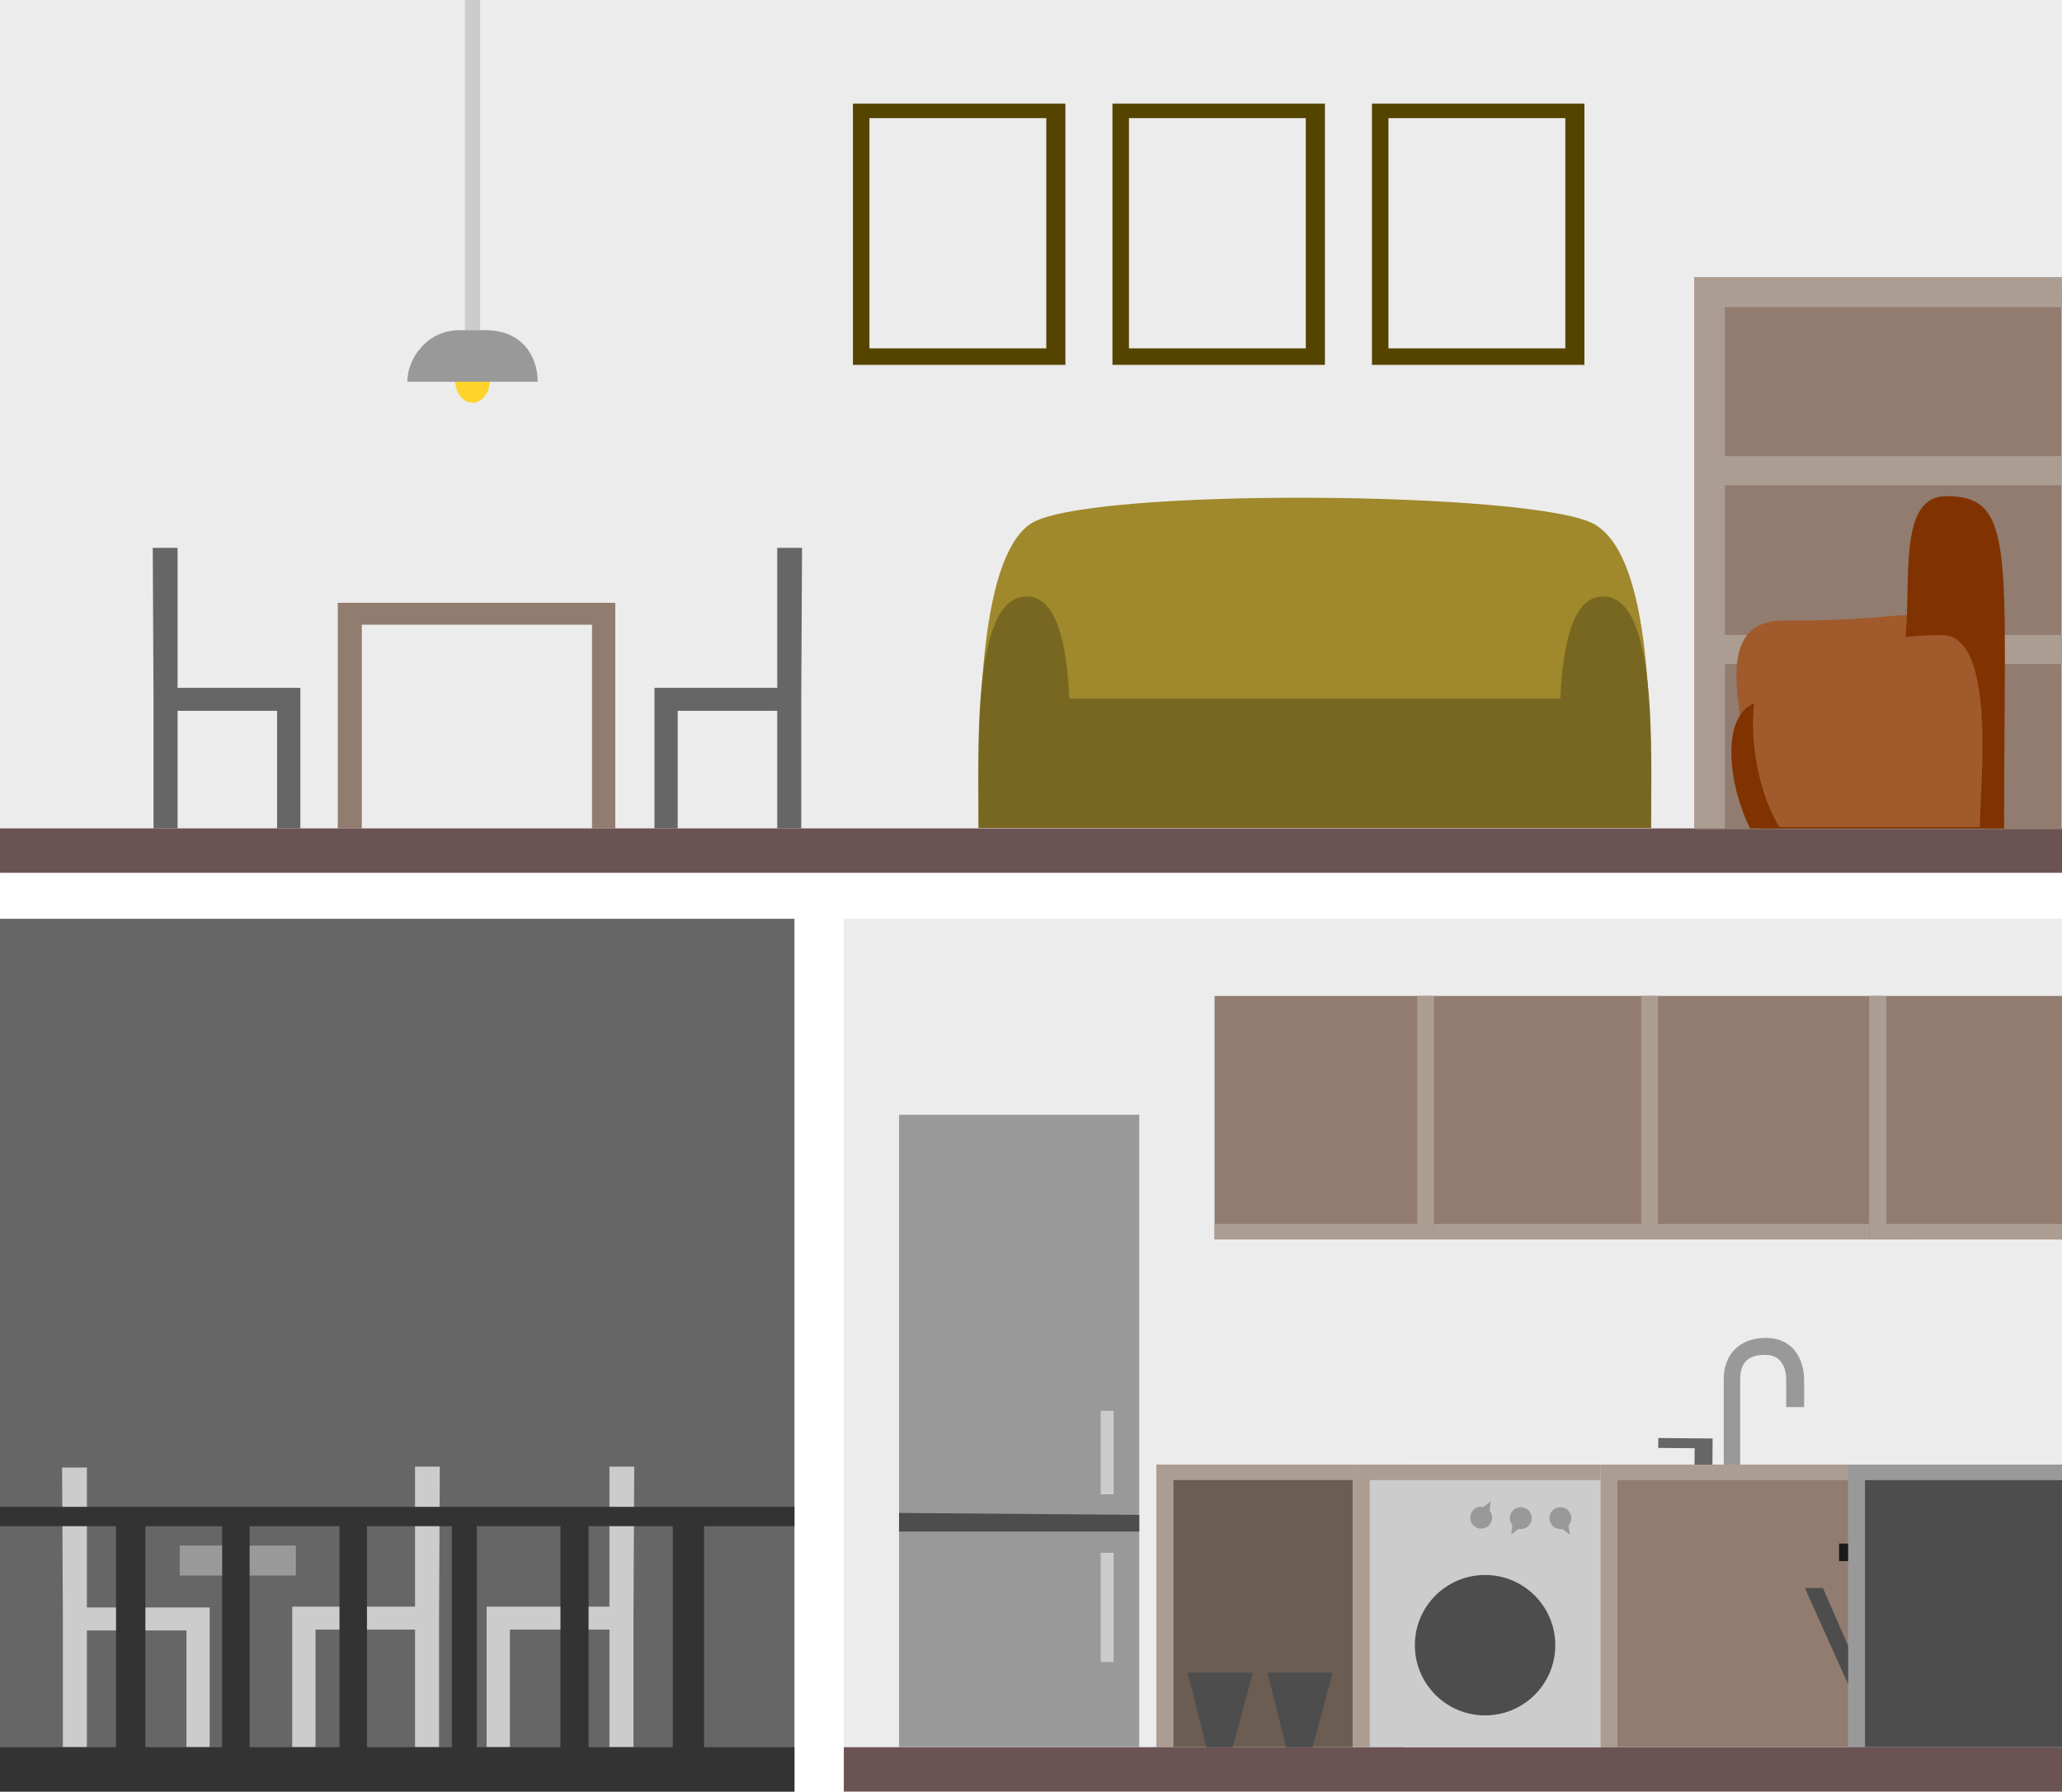
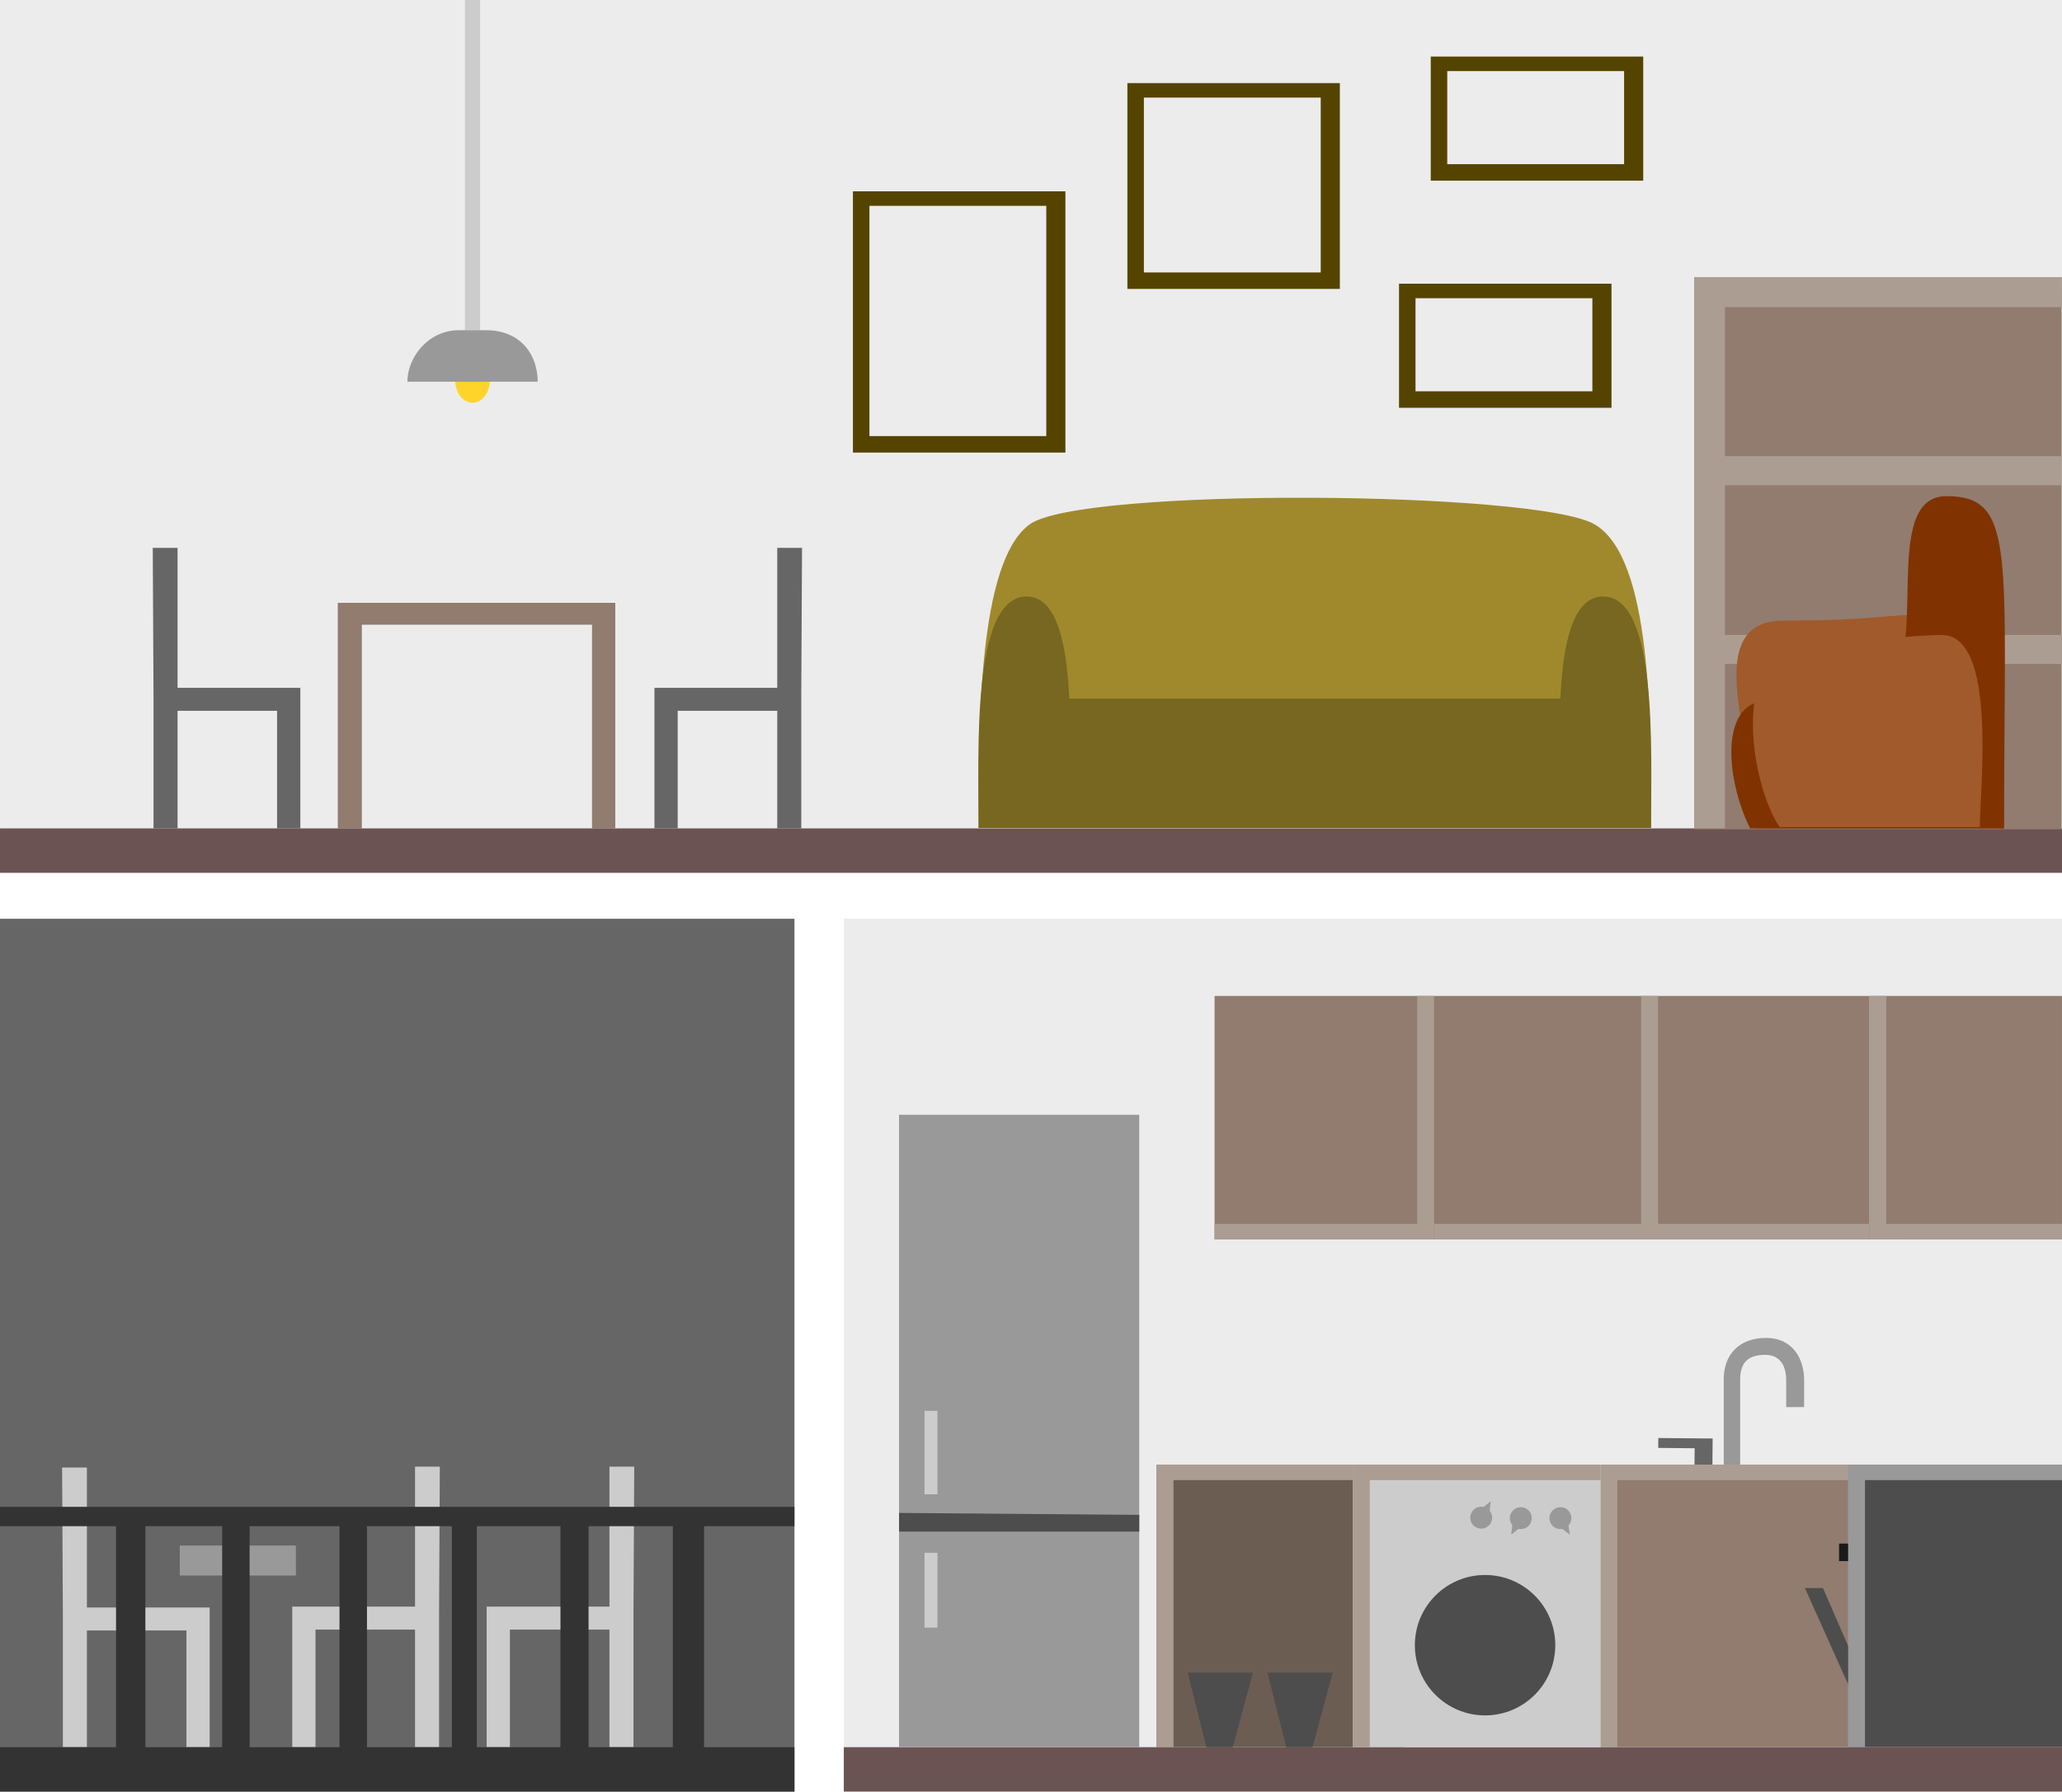
<svg xmlns="http://www.w3.org/2000/svg" width="463.933" height="403.157" viewBox="0 0 122.749 106.669" version="1.1" id="svg8">
  <defs id="defs2" />
  <g id="layer2" style="display:inline" transform="translate(-3.4144,-7.217529)" />
  <g id="layer1" transform="translate(-3.4144,-7.217521)">
    <g transform="matrix(1.152466,0,0,1.152466,-78.9707,3.326696)" id="g1691-94-2" />
    <g id="g10082" transform="translate(-505.4613,-27.74467)">
      <rect y="89.665" x="508.876" height="51.965" width="47.293" id="rect1325-0-3" style="display:inline;opacity:1;fill:#666666;fill-opacity:1;stroke:none;stroke-width:0.618;stroke-miterlimit:4;stroke-dasharray:none;stroke-opacity:1" transform="translate(0,-8.392334e-6)" />
      <path id="path1372-5-5-0-9" d="m 535.013,131.063 v 7.925 0 h -1.431 v -7.002 h -5.925 v 7.002 h -1.384 v -8.371 h 7.309 v -8.332 h 1.476 z" style="fill:#cccccc;fill-opacity:1;stroke:none;stroke-width:0.165px;stroke-linecap:butt;stroke-linejoin:miter;stroke-opacity:1" />
      <path id="path1372-5-5-0" d="m 512.618,131.116 v 7.872 0 h 1.431 v -6.95 h 5.925 v 6.95 h 1.384 v -8.318 h -7.309 v -8.332 h -1.476 z" style="fill:#cccccc;fill-opacity:1;stroke:none;stroke-width:0.165px;stroke-linecap:butt;stroke-linejoin:miter;stroke-opacity:1" />
      <path id="path1372-5-5-0-9-2" d="m 546.586,131.063 v 7.925 0 h -1.431 v -7.002 h -5.925 v 7.002 h -1.384 v -8.371 h 7.309 v -8.332 h 1.476 z" style="fill:#cccccc;fill-opacity:1;stroke:none;stroke-width:0.165px;stroke-linecap:butt;stroke-linejoin:miter;stroke-opacity:1" />
      <rect y="126.982" x="519.576" height="1.784" width="6.912" id="rect2433" style="opacity:1;fill:#999999;fill-opacity:1;stroke:none;stroke-width:0.846;stroke-miterlimit:4;stroke-dasharray:none;stroke-opacity:1" />
      <path id="path2410" d="m 508.876,124.678 v 1.152 h 6.907 l -2e-5,13.158 h -6.907 l 5e-5,2.643 h 47.293 l -5e-5,-2.643 h -5.383 l 2e-5,-13.158 h 5.383 v -1.152 z m 8.653,1.152 h 4.571 l -2e-5,13.158 h -4.571 z m 6.206,0 h 5.351 l -2e-5,13.158 h -5.351 z m 13.526,0 h 4.979 l -3e-5,13.158 h -4.979 z m -6.54,0 h 5.053 l -2e-5,13.158 h -5.053 z m 13.191,0 h 5.016 l -2e-5,13.158 h -5.016 z" style="fill:#333333;stroke:none;stroke-width:0.21px;stroke-linecap:butt;stroke-linejoin:miter;stroke-opacity:1" />
    </g>
    <g id="g10123" transform="translate(-505.4613,-27.74467)">
      <rect y="89.665" x="559.107" height="51.965" width="72.518" id="rect1325" style="display:inline;opacity:1;fill:#ececec;fill-opacity:1;stroke:none;stroke-width:0.766;stroke-miterlimit:4;stroke-dasharray:none;stroke-opacity:1" transform="translate(0,-8.392334e-6)" />
      <path id="rect2435" d="m 559.107,138.988 h 72.518 l 3e-5,2.643 h -72.518 z" style="opacity:1;fill:#6c5353;fill-opacity:1;stroke:none;stroke-width:0.846;stroke-miterlimit:4;stroke-dasharray:none;stroke-opacity:1" />
      <path style="fill:#666666;fill-opacity:1;stroke:none;stroke-width:0.165px;stroke-linecap:butt;stroke-linejoin:miter;stroke-opacity:1" d="m 610.813,122.311 0.015,-1.702 -3.234,-0.029 -0.006,0.589 2.169,0.02 -0.01,1.113 z" id="path1454" />
      <path id="path1588" d="m 576.694,138.988 v -37.654 h -14.299 v 37.654 z" style="fill:#999999;fill-opacity:1;stroke:none;stroke-width:0.165px;stroke-linecap:butt;stroke-linejoin:miter;stroke-opacity:1" />
      <path id="rect1327-3-6-7-3" d="m 577.731,122.163 v 16.825 h 14.741 v -16.825 z" style="opacity:1;fill:#6c5d53;fill-opacity:1;stroke:none;stroke-width:0.665;stroke-miterlimit:4;stroke-dasharray:none;stroke-opacity:1" />
      <path id="rect1327-3-6" d="m 604.155,122.163 v 16.825 h 14.741 v -16.825 z" style="opacity:1;fill:#917c6f;fill-opacity:1;stroke:none;stroke-width:0.665;stroke-miterlimit:4;stroke-dasharray:none;stroke-opacity:1" />
      <path id="rect1333" d="m 618.354,126.865 h 1.085 v 1.043 h -1.085 z" style="opacity:1;fill:#1a1a1a;fill-opacity:1;stroke:none;stroke-width:0.665;stroke-miterlimit:4;stroke-dasharray:none;stroke-opacity:1" />
      <path id="rect1327-3" d="m 618.896,122.163 v 11.924 1.475 3.425 h 12.729 v -16.825 z" style="opacity:1;fill:#4d4d4d;fill-opacity:1;stroke:none;stroke-width:0.665;stroke-miterlimit:4;stroke-dasharray:none;stroke-opacity:1" />
      <path id="path1372" d="m 604.155,122.163 v 16.825 0 h 1.001 v -15.902 h 13.741 v -0.923 z" style="fill:#ac9d93;fill-opacity:1;stroke:none;stroke-width:0.165px;stroke-linecap:butt;stroke-linejoin:miter;stroke-opacity:1" />
      <path id="rect1327-3-6-7" d="m 589.414,122.163 v 16.825 h 14.741 v -16.825 z" style="opacity:1;fill:#cccccc;fill-opacity:1;stroke:none;stroke-width:0.665;stroke-miterlimit:4;stroke-dasharray:none;stroke-opacity:1" />
      <path id="path1372-5" d="m 589.414,122.163 v 16.825 0 h 1.001 v -15.902 h 13.741 v -0.923 z" style="fill:#ac9d93;fill-opacity:1;stroke:none;stroke-width:0.165px;stroke-linecap:butt;stroke-linejoin:miter;stroke-opacity:1" />
      <path id="path1372-5-5" d="m 577.731,122.163 v 16.825 0 h 1.001 v -15.902 h 10.683 v -0.923 z" style="fill:#ac9d93;stroke:none;stroke-width:0.165px;stroke-linecap:butt;stroke-linejoin:miter;stroke-opacity:1" />
      <path id="path1437" d="m 611.488,122.163 v -5.029 c -0.026,-1.489 0.903,-2.513 2.513,-2.513 1.61,0 2.273,1.255 2.273,2.511 v 1.609 h -1.067 v -1.624 c 0,-0.609 -0.217,-1.488 -1.25,-1.488 -1.034,0 -1.49,0.46 -1.49,1.49 v 5.043 z" style="fill:#999999;fill-opacity:1;stroke:none;stroke-width:0.165px;stroke-linecap:butt;stroke-linejoin:miter;stroke-opacity:1" />
      <path id="path1590" d="m 580.691,138.988 h 1.57 l 1.2,-4.437 h -3.886 z" style="fill:#4d4d4d;fill-opacity:1;stroke:none;stroke-width:0.165px;stroke-linecap:butt;stroke-linejoin:miter;stroke-opacity:1" />
      <path id="path1590-7" d="m 585.442,138.988 h 1.57 l 1.2,-4.437 h -3.886 z" style="fill:#4d4d4d;fill-opacity:1;stroke:none;stroke-width:0.165px;stroke-linecap:butt;stroke-linejoin:miter;stroke-opacity:1" />
      <path id="path1624" d="m 562.396,125.041 v 1.11 h 14.299 v -0.994 z" style="fill:#4d4d4d;fill-opacity:1;stroke:none;stroke-width:0.165px;stroke-linecap:butt;stroke-linejoin:miter;stroke-opacity:1" />
-       <path id="path1624-6" d="m 574.399,118.962 v 4.969 h 0.769 v -4.969 z" style="fill:#cccccc;fill-opacity:1;stroke:none;stroke-width:0.165px;stroke-linecap:butt;stroke-linejoin:miter;stroke-opacity:1" />
-       <path id="path1624-6-1" d="m 574.399,127.414 v 6.501 h 0.769 v -6.501 z" style="fill:#cccccc;fill-opacity:1;stroke:none;stroke-width:0.165px;stroke-linecap:butt;stroke-linejoin:miter;stroke-opacity:1" />
+       <path id="path1624-6" d="m 563.911,118.962 v 4.969 h 0.769 v -4.969 z" style="fill:#cccccc;fill-opacity:1;stroke:none;stroke-width:0.165px;stroke-linecap:butt;stroke-linejoin:miter;stroke-opacity:1" />
+       <path id="path1624-6-1" d="m 563.911,127.414 v 4.458 h 0.769 v -4.458 z" style="fill:#cccccc;fill-opacity:1;stroke:none;stroke-width:0.165px;stroke-linecap:butt;stroke-linejoin:miter;stroke-opacity:1" />
      <path id="rect1327-3-4" d="m 616.32,129.511 2.283,5.09 0.351,0.755 0.815,1.753 0.777,-0.361 -3.153,-7.237 z" style="opacity:1;fill:#4d4d4d;fill-opacity:1;stroke:none;stroke-width:0.13;stroke-miterlimit:4;stroke-dasharray:none;stroke-opacity:1" />
      <path id="path1372-6" d="m 618.896,122.163 v 16.825 0 h 1.001 v -15.902 h 11.728 v -0.923 z" style="fill:#999999;fill-opacity:1;stroke:none;stroke-width:0.165px;stroke-linecap:butt;stroke-linejoin:miter;stroke-opacity:1" />
      <path id="rect1327-3-6-7-9" d="M 594.242,108.752 V 94.26 h -13.064 v 14.492 z" style="opacity:1;fill:#917c6f;fill-opacity:1;stroke:none;stroke-width:0.665;stroke-miterlimit:4;stroke-dasharray:none;stroke-opacity:1" />
      <path id="path1372-5-4" d="m 594.242,108.752 v -14.492 0 h -1.001 v 13.569 h -12.063 v 0.923 z" style="fill:#ac9d93;fill-opacity:1;stroke:none;stroke-width:0.165px;stroke-linecap:butt;stroke-linejoin:miter;stroke-opacity:1" />
      <path id="rect1327-3-6-7-9-6" d="M 607.571,108.752 V 94.26 h -13.329 v 14.492 z" style="opacity:1;fill:#917c6f;fill-opacity:1;stroke:none;stroke-width:0.665;stroke-miterlimit:4;stroke-dasharray:none;stroke-opacity:1" />
      <path id="path1372-5-4-9" d="m 607.571,108.752 v -14.492 0 h -1.001 v 13.569 h -12.328 v 0.923 z" style="fill:#ac9d93;fill-opacity:1;stroke:none;stroke-width:0.165px;stroke-linecap:butt;stroke-linejoin:miter;stroke-opacity:1" />
      <path id="rect1327-3-6-7-9-2" d="M 620.164,108.752 V 94.26 h -12.593 v 14.492 z" style="opacity:1;fill:#917c6f;fill-opacity:1;stroke:none;stroke-width:0.665;stroke-miterlimit:4;stroke-dasharray:none;stroke-opacity:1" />
      <path id="path1372-5-4-2" d="m 622.312,108.752 v -0.923 h -14.741 v 0.923 z" style="fill:#ac9d93;fill-opacity:1;stroke:none;stroke-width:0.165px;stroke-linecap:butt;stroke-linejoin:miter;stroke-opacity:1" />
      <path id="rect1327-3-6-7-9-7" d="M 620.164,108.752 V 94.26 h 11.46 v 14.492 z" style="opacity:1;fill:#917c6f;fill-opacity:1;stroke:none;stroke-width:0.665;stroke-miterlimit:4;stroke-dasharray:none;stroke-opacity:1" />
      <path id="path1372-5-4-5" d="m 620.164,108.752 v -14.492 0 h 1.001 v 13.569 h 10.46 v 0.923 z" style="fill:#ac9d93;fill-opacity:1;stroke:none;stroke-width:0.165px;stroke-linecap:butt;stroke-linejoin:miter;stroke-opacity:1" />
      <circle r="4.18" cy="132.915" cx="597.281" id="path9990" style="opacity:1;fill:#4d4d4d;fill-opacity:1;stroke:none;stroke-width:1.065;stroke-miterlimit:4;stroke-dasharray:none;stroke-opacity:1" />
      <g style="fill:#999999;fill-opacity:1" transform="rotate(-150.8863,598.6445,125.0216)" id="g10019">
        <circle style="opacity:1;fill:#999999;fill-opacity:1;stroke:none;stroke-width:1.065;stroke-miterlimit:4;stroke-dasharray:none;stroke-opacity:1" id="path9994" cx="597.818" cy="125.105" r="0.653" />
        <path style="fill:#999999;fill-opacity:1;stroke:none;stroke-width:0.265px;stroke-linecap:butt;stroke-linejoin:miter;stroke-opacity:1" d="m 597.63,124.48 0.209,-0.507 0.218,0.525 -0.199,0.487 z" id="path9996" />
      </g>
      <g style="fill:#999999;fill-opacity:1" transform="rotate(29.11371,597.0153,123.7339)" id="g10019-0">
        <circle style="opacity:1;fill:#999999;fill-opacity:1;stroke:none;stroke-width:1.065;stroke-miterlimit:4;stroke-dasharray:none;stroke-opacity:1" id="path9994-4" cx="597.818" cy="125.105" r="0.653" />
        <path style="fill:#999999;fill-opacity:1;stroke:none;stroke-width:0.265px;stroke-linecap:butt;stroke-linejoin:miter;stroke-opacity:1" d="m 597.63,124.48 0.209,-0.507 0.218,0.525 -0.199,0.487 z" id="path9996-8" />
      </g>
      <g style="fill:#999999;fill-opacity:1" transform="rotate(149.1137,599.7577,125.7728)" id="g10019-04">
        <circle style="opacity:1;fill:#999999;fill-opacity:1;stroke:none;stroke-width:1.065;stroke-miterlimit:4;stroke-dasharray:none;stroke-opacity:1" id="path9994-2" cx="597.818" cy="125.105" r="0.653" />
        <path style="fill:#999999;fill-opacity:1;stroke:none;stroke-width:0.265px;stroke-linecap:butt;stroke-linejoin:miter;stroke-opacity:1" d="m 597.63,124.48 0.209,-0.507 0.218,0.525 -0.199,0.487 z" id="path9996-9" />
      </g>
    </g>
    <g id="g10073" transform="translate(-505.4613,-27.6544)">
      <rect y="34.872" x="508.876" height="51.965" width="122.749" id="rect1325-0" style="display:inline;opacity:1;fill:#ececec;fill-opacity:1;stroke:none;stroke-width:0.996;stroke-miterlimit:4;stroke-dasharray:none;stroke-opacity:1" transform="translate(0,-8.392334e-6)" />
      <path id="path1372-5-5-0-9-1-0" d="m 518.014,76.269 v 7.925 0 h 1.431 v -7.002 h 5.925 v 7.002 h 1.384 v -8.371 h -7.309 v -8.332 h -1.476 z" style="display:inline;fill:#666666;fill-opacity:1;stroke:none;stroke-width:0.165px;stroke-linecap:butt;stroke-linejoin:miter;stroke-opacity:1" />
      <path id="path1372-5-5-0-9-1-4" d="m 556.575,76.269 v 7.925 0 h -1.431 v -7.002 h -5.925 v 7.002 h -1.384 v -8.371 h 7.309 v -8.332 h 1.476 z" style="display:inline;fill:#666666;fill-opacity:1;stroke:none;stroke-width:0.165px;stroke-linecap:butt;stroke-linejoin:miter;stroke-opacity:1" />
      <path id="path1372-5-5-0-9-1-0-2" d="m 528.984,70.763 v 13.431 0 h 1.431 V 72.066 h 13.703 v 12.128 h 1.384 v -13.431 z" style="display:inline;fill:#917c6f;fill-opacity:1;stroke:none;stroke-width:0.165px;stroke-linecap:butt;stroke-linejoin:miter;stroke-opacity:1" />
      <path id="path10159" d="m 536.554,34.872 v 19.661 h 0.901 V 34.872 Z" style="display:inline;fill:#cccccc;fill-opacity:1;stroke:none;stroke-width:0.265px;stroke-linecap:butt;stroke-linejoin:miter;stroke-opacity:1" />
      <path id="path10163" d="m 538.034,57.523 c 0,0.733 -0.461,1.326 -1.03,1.326 -0.569,-8e-6 -1.03,-0.594 -1.03,-1.326 0,-0.733 0.461,-1.326 1.03,-1.326 0.569,-3e-6 1.03,0.594 1.03,1.326 z" style="display:inline;opacity:1;fill:#ffd42a;fill-opacity:1;stroke:none;stroke-width:1.893;stroke-miterlimit:4;stroke-dasharray:none;stroke-opacity:1" />
      <path id="path10161" d="m 536.191,54.533 c -1.835,0 -3.066,1.634 -3.066,3.066 h 7.759 c 0,-1.553 -0.963,-3.066 -3.079,-3.066 z" style="display:inline;fill:#999999;fill-opacity:1;stroke:none;stroke-width:0.362px;stroke-linecap:butt;stroke-linejoin:miter;stroke-opacity:1" />
      <path id="rect2435-5" d="m 508.876,84.194 h 122.749 l 2e-5,2.643 H 508.876 Z" style="opacity:1;fill:#6c5353;fill-opacity:1;stroke:none;stroke-width:1.101;stroke-miterlimit:4;stroke-dasharray:none;stroke-opacity:1" />
      <path id="rect1327-3-6-7-3-4" d="m 570.177,66.088 c -3.087,2.221 -3.048,12.057 -3.048,18.079 h 40.031 c 0,-6.355 0.07,-16.087 -3.363,-18.079 -3.434,-1.993 -30.533,-2.221 -33.62,0 z" style="opacity:1;fill:#a0892c;fill-opacity:1;stroke:none;stroke-width:0.665;stroke-miterlimit:4;stroke-dasharray:none;stroke-opacity:1" />
      <path id="rect2487" d="m 571.294,76.467 h 32.122 V 84.168 h -32.122 z" style="opacity:1;fill:#786721;fill-opacity:1;stroke:none;stroke-width:0.846;stroke-miterlimit:4;stroke-dasharray:none;stroke-opacity:1" />
      <path id="path2470-0" d="m 607.161,84.168 c 0,-4.639 0.415,-13.782 -2.855,-13.782 -3.27,0 -2.523,9.137 -2.527,13.782 z" style="fill:#786721;fill-opacity:1;stroke:none;stroke-width:0.21px;stroke-linecap:butt;stroke-linejoin:miter;stroke-opacity:1" />
      <path id="path2470-0-5" d="m 567.13,84.168 c 0,-4.639 -0.415,-13.782 2.855,-13.782 3.27,0 2.523,9.137 2.527,13.782 z" style="fill:#786721;fill-opacity:1;stroke:none;stroke-width:0.21px;stroke-linecap:butt;stroke-linejoin:miter;stroke-opacity:1" />
      <path id="rect1327-3-6-7-9-3" d="M 631.603,84.246 V 51.371 h -21.863 v 32.876 z" style="opacity:1;fill:#917c6f;fill-opacity:1;stroke:none;stroke-width:1.296;stroke-miterlimit:4;stroke-dasharray:none;stroke-opacity:1" />
      <path style="fill:#ac9d93;fill-opacity:1;stroke:none;stroke-width:1px;stroke-linecap:butt;stroke-linejoin:miter;stroke-opacity:1" d="M 381.221 62.357 L 381.221 186.414 L 388.092 186.414 L 388.092 149.418 L 463.934 149.418 L 463.934 142.885 L 388.092 142.885 L 388.092 109.193 L 463.852 109.193 L 463.852 102.66 L 388.092 102.66 L 388.092 69.107 L 463.934 69.107 L 463.852 62.357 L 381.221 62.357 z " transform="matrix(0.2645833,0,0,0.2645833,508.8757,34.87192)" id="path935-5" />
      <path id="path2470-0-0" d="m 628.178,84.194 c 0,-2.32 -0.78,-12.856 -4.164,-12.774 -3.384,0.081 -3.726,0.402 -8.949,0.402 -5.223,0 -1.589,7.726 -1.599,12.372 z" style="fill:#a05a2c;fill-opacity:1;stroke:none;stroke-width:0.358px;stroke-linecap:butt;stroke-linejoin:miter;stroke-opacity:1" />
      <path id="path2470-0-58" d="m 628.178,84.194 c 0,-16.401 0.728,-19.782 -3.43,-19.782 -4.158,0 -0.68,10.154 -3.979,11.832 -2.663,1.183 -6.819,0.188 -7.567,0.547 -1.86,0.891 -1.449,4.771 -0.146,7.403 h 7.398 z" style="fill:#803300;fill-opacity:1;stroke:none;stroke-width:0.302px;stroke-linecap:butt;stroke-linejoin:miter;stroke-opacity:1" />
      <path id="path2470-0-0-6" d="m 626.734,84.116 c 0,-2.32 1.067,-11.52 -2.317,-11.439 -3.384,0.081 -2.311,0.402 -7.535,0.402 -5.224,2.19e-4 -3.82,8.454 -2.071,11.036 z" style="fill:#a05a2c;fill-opacity:1;stroke:none;stroke-width:0.358px;stroke-linecap:butt;stroke-linejoin:miter;stroke-opacity:1" />
-       <path style="fill:#554400;stroke:none;stroke-width:0.265px;stroke-linecap:butt;stroke-linejoin:miter;stroke-opacity:1" d="m 559.65,41.041 v 15.555 h 12.648 V 41.041 Z m 0.982,0.864 h 10.528 v 13.709 H 560.632 Z" id="path953" />
-       <path style="fill:#554400;stroke:none;stroke-width:0.265px;stroke-linecap:butt;stroke-linejoin:miter;stroke-opacity:1" d="m 575.099,41.041 v 15.555 h 12.648 V 41.041 Z m 0.982,0.864 h 10.528 v 13.709 H 576.081 Z" id="path953-5" />
-       <path style="fill:#554400;stroke:none;stroke-width:0.265px;stroke-linecap:butt;stroke-linejoin:miter;stroke-opacity:1" d="m 590.547,41.041 v 15.555 h 12.648 V 41.041 Z m 0.982,0.864 h 10.528 v 13.709 H 591.529 Z" id="path953-5-6" />
+       <path style="fill:#554400;stroke:none;stroke-width:0.265px;stroke-linecap:butt;stroke-linejoin:miter;stroke-opacity:1" d="m 559.65,46.263 v 15.555 h 12.648 V 46.263 Z m 0.982,0.864 h 10.528 v 13.709 H 560.632 Z" id="path953" />
+       <path style="fill:#554400;stroke:none;stroke-width:0.265px;stroke-linecap:butt;stroke-linejoin:miter;stroke-opacity:1" d="m 575.988,39.819 v 12.255 h 12.648 v -12.255 z m 0.982,0.864 h 10.528 v 10.41 h -10.528 z" id="path953-5" />
+       <path style="fill:#554400;stroke:none;stroke-width:0.265px;stroke-linecap:butt;stroke-linejoin:miter;stroke-opacity:1" d="m 592.158,51.763 v 7.389 h 12.648 v -7.389 z m 0.982,0.864 h 10.528 v 5.543 h -10.528 z" id="path953-5-6" />
+       <path style="fill:#554400;stroke:none;stroke-width:0.265px;stroke-linecap:butt;stroke-linejoin:miter;stroke-opacity:1" d="m 594.047,38.24 v 7.389 h 12.648 v -7.389 z m 0.982,0.864 h 10.528 v 5.543 h -10.528 z" id="path953-5-6-3" />
    </g>
  </g>
</svg>
